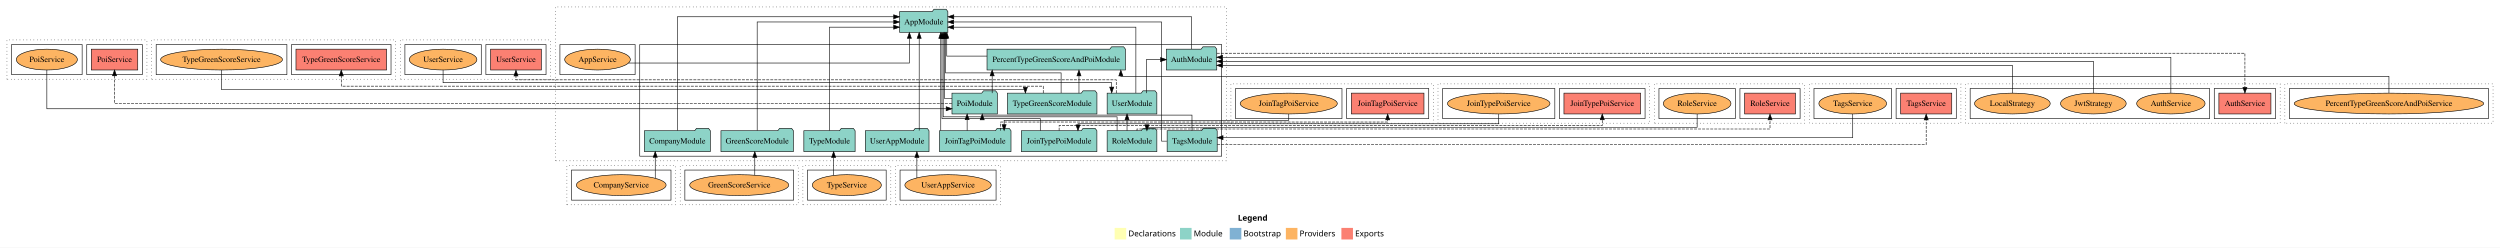
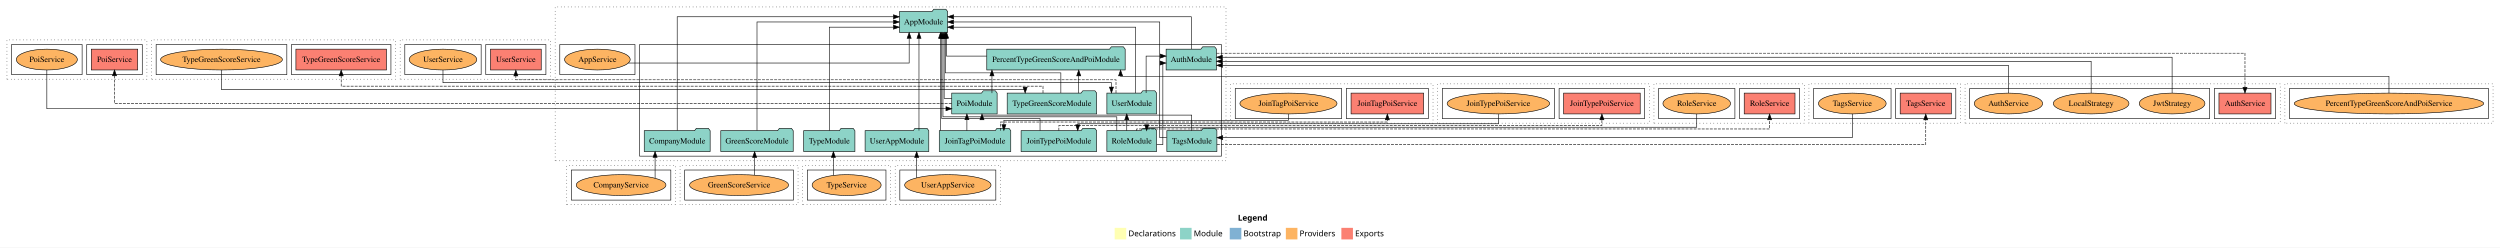
- <svg xmlns="http://www.w3.org/2000/svg" width="4322pt" height="428pt" viewBox="0.00 0.00 4322.00 428.00">
+ <svg xmlns="http://www.w3.org/2000/svg" width="4323pt" height="428pt" viewBox="0.00 0.00 4323.00 428.00">
  <g id="graph0" class="graph" transform="scale(1 1) rotate(0) translate(4 424)">
-     <polygon fill="#ffffff" stroke="transparent" points="-4,4 -4,-424 4318,-424 4318,4 -4,4" />
-     <text text-anchor="start" x="2136.009" y="-42.4" font-family="sans-serif" font-weight="bold" font-size="14.00" fill="#000000">Legend</text>
-     <polygon fill="#ffffb3" stroke="transparent" points="1923,-10 1923,-30 1943,-30 1943,-10 1923,-10" />
-     <text text-anchor="start" x="1946.629" y="-15.4" font-family="sans-serif" font-size="14.00" fill="#000000">  Declarations</text>
-     <polygon fill="#8dd3c7" stroke="transparent" points="2036,-10 2036,-30 2056,-30 2056,-10 2036,-10" />
-     <text text-anchor="start" x="2059.725" y="-15.4" font-family="sans-serif" font-size="14.00" fill="#000000">  Module</text>
-     <polygon fill="#80b1d3" stroke="transparent" points="2122,-10 2122,-30 2142,-30 2142,-10 2122,-10" />
-     <text text-anchor="start" x="2145.781" y="-15.4" font-family="sans-serif" font-size="14.00" fill="#000000">  Bootstrap</text>
-     <polygon fill="#fdb462" stroke="transparent" points="2219,-10 2219,-30 2239,-30 2239,-10 2219,-10" />
-     <text text-anchor="start" x="2242.673" y="-15.4" font-family="sans-serif" font-size="14.00" fill="#000000">  Providers</text>
-     <polygon fill="#fb8072" stroke="transparent" points="2315,-10 2315,-30 2335,-30 2335,-10 2315,-10" />
-     <text text-anchor="start" x="2338.726" y="-15.4" font-family="sans-serif" font-size="14.00" fill="#000000">  Exports</text>
+     <polygon fill="#ffffff" stroke="transparent" points="-4,4 -4,-424 4319,-424 4319,4 -4,4" />
+     <text text-anchor="start" x="2136.509" y="-42.4" font-family="sans-serif" font-weight="bold" font-size="14.00" fill="#000000">Legend</text>
+     <polygon fill="#ffffb3" stroke="transparent" points="1923.5,-10 1923.5,-30 1943.5,-30 1943.5,-10 1923.5,-10" />
+     <text text-anchor="start" x="1947.129" y="-15.4" font-family="sans-serif" font-size="14.00" fill="#000000">  Declarations</text>
+     <polygon fill="#8dd3c7" stroke="transparent" points="2036.5,-10 2036.5,-30 2056.5,-30 2056.5,-10 2036.5,-10" />
+     <text text-anchor="start" x="2060.225" y="-15.4" font-family="sans-serif" font-size="14.00" fill="#000000">  Module</text>
+     <polygon fill="#80b1d3" stroke="transparent" points="2122.5,-10 2122.5,-30 2142.5,-30 2142.5,-10 2122.5,-10" />
+     <text text-anchor="start" x="2146.281" y="-15.4" font-family="sans-serif" font-size="14.00" fill="#000000">  Bootstrap</text>
+     <polygon fill="#fdb462" stroke="transparent" points="2219.5,-10 2219.5,-30 2239.5,-30 2239.5,-10 2219.5,-10" />
+     <text text-anchor="start" x="2243.173" y="-15.4" font-family="sans-serif" font-size="14.00" fill="#000000">  Providers</text>
+     <polygon fill="#fb8072" stroke="transparent" points="2315.5,-10 2315.5,-30 2335.5,-30 2335.5,-10 2315.5,-10" />
+     <text text-anchor="start" x="2339.226" y="-15.4" font-family="sans-serif" font-size="14.00" fill="#000000">  Exports</text>
    <g id="clust1" class="cluster">
      <polygon fill="none" stroke="#000000" stroke-dasharray="1,5" points="956,-146 956,-412 2116,-412 2116,-146 956,-146" />
    </g>
    <g id="clust3" class="cluster">
      <polygon fill="none" stroke="#000000" points="1102,-154 1102,-347 2108,-347 2108,-154 1102,-154" />
    </g>
    <g id="clust6" class="cluster">
      <polygon fill="none" stroke="#000000" points="964,-295 964,-347 1094,-347 1094,-295 964,-295" />
    </g>
    <g id="clust7" class="cluster">
-       <polygon fill="none" stroke="#000000" stroke-dasharray="1,5" points="3394,-211 3394,-279 3938,-279 3938,-211 3394,-211" />
+       <polygon fill="none" stroke="#000000" stroke-dasharray="1,5" points="3394,-211 3394,-279 3939,-279 3939,-211 3394,-211" />
    </g>
    <g id="clust10" class="cluster">
-       <polygon fill="none" stroke="#000000" points="3824,-219 3824,-271 3930,-271 3930,-219 3824,-219" />
+       <polygon fill="none" stroke="#000000" points="3825,-219 3825,-271 3931,-271 3931,-219 3825,-219" />
    </g>
    <g id="clust12" class="cluster">
-       <polygon fill="none" stroke="#000000" points="3402,-219 3402,-271 3816,-271 3816,-219 3402,-219" />
+       <polygon fill="none" stroke="#000000" points="3402,-219 3402,-271 3817,-271 3817,-219 3402,-219" />
    </g>
    <g id="clust13" class="cluster">
      <polygon fill="none" stroke="#000000" stroke-dasharray="1,5" points="976,-70 976,-138 1164,-138 1164,-70 976,-70" />
    </g>
    <g id="clust18" class="cluster">
      <polygon fill="none" stroke="#000000" points="984,-78 984,-130 1156,-130 1156,-78 984,-78" />
    </g>
    <g id="clust19" class="cluster">
      <polygon fill="none" stroke="#000000" stroke-dasharray="1,5" points="1172,-70 1172,-138 1376,-138 1376,-70 1172,-70" />
    </g>
    <g id="clust24" class="cluster">
      <polygon fill="none" stroke="#000000" points="1180,-78 1180,-130 1368,-130 1368,-78 1180,-78" />
    </g>
    <g id="clust25" class="cluster">
      <polygon fill="none" stroke="#000000" stroke-dasharray="1,5" points="2124,-211 2124,-279 2474,-279 2474,-211 2124,-211" />
    </g>
    <g id="clust28" class="cluster">
      <polygon fill="none" stroke="#000000" points="2324,-219 2324,-271 2466,-271 2466,-219 2324,-219" />
    </g>
    <g id="clust30" class="cluster">
      <polygon fill="none" stroke="#000000" points="2132,-219 2132,-271 2316,-271 2316,-219 2132,-219" />
    </g>
    <g id="clust31" class="cluster">
      <polygon fill="none" stroke="#000000" stroke-dasharray="1,5" points="2482,-211 2482,-279 2848,-279 2848,-211 2482,-211" />
    </g>
    <g id="clust34" class="cluster">
      <polygon fill="none" stroke="#000000" points="2692,-219 2692,-271 2840,-271 2840,-219 2692,-219" />
    </g>
    <g id="clust36" class="cluster">
      <polygon fill="none" stroke="#000000" points="2490,-219 2490,-271 2684,-271 2684,-219 2490,-219" />
    </g>
    <g id="clust37" class="cluster">
-       <polygon fill="none" stroke="#000000" stroke-dasharray="1,5" points="3946,-211 3946,-279 4306,-279 4306,-211 3946,-211" />
+       <polygon fill="none" stroke="#000000" stroke-dasharray="1,5" points="3947,-211 3947,-279 4307,-279 4307,-211 3947,-211" />
    </g>
    <g id="clust42" class="cluster">
-       <polygon fill="none" stroke="#000000" points="3954,-219 3954,-271 4298,-271 4298,-219 3954,-219" />
+       <polygon fill="none" stroke="#000000" points="3955,-219 3955,-271 4299,-271 4299,-219 3955,-219" />
    </g>
    <g id="clust43" class="cluster">
      <polygon fill="none" stroke="#000000" stroke-dasharray="1,5" points="8,-287 8,-355 250,-355 250,-287 8,-287" />
    </g>
    <g id="clust46" class="cluster">
      <polygon fill="none" stroke="#000000" points="146,-295 146,-347 242,-347 242,-295 146,-295" />
    </g>
    <g id="clust48" class="cluster">
      <polygon fill="none" stroke="#000000" points="16,-295 16,-347 138,-347 138,-295 16,-295" />
    </g>
    <g id="clust49" class="cluster">
      <polygon fill="none" stroke="#000000" stroke-dasharray="1,5" points="2856,-211 2856,-279 3116,-279 3116,-211 2856,-211" />
    </g>
    <g id="clust52" class="cluster">
      <polygon fill="none" stroke="#000000" points="3004,-219 3004,-271 3108,-271 3108,-219 3004,-219" />
    </g>
    <g id="clust54" class="cluster">
      <polygon fill="none" stroke="#000000" points="2864,-219 2864,-271 2996,-271 2996,-219 2864,-219" />
    </g>
    <g id="clust55" class="cluster">
      <polygon fill="none" stroke="#000000" stroke-dasharray="1,5" points="3124,-211 3124,-279 3386,-279 3386,-211 3124,-211" />
    </g>
    <g id="clust58" class="cluster">
      <polygon fill="none" stroke="#000000" points="3274,-219 3274,-271 3378,-271 3378,-219 3274,-219" />
    </g>
    <g id="clust60" class="cluster">
      <polygon fill="none" stroke="#000000" points="3132,-219 3132,-271 3266,-271 3266,-219 3132,-219" />
    </g>
    <g id="clust61" class="cluster">
      <polygon fill="none" stroke="#000000" stroke-dasharray="1,5" points="258,-287 258,-355 680,-355 680,-287 258,-287" />
    </g>
    <g id="clust64" class="cluster">
      <polygon fill="none" stroke="#000000" points="500,-295 500,-347 672,-347 672,-295 500,-295" />
    </g>
    <g id="clust66" class="cluster">
      <polygon fill="none" stroke="#000000" points="266,-295 266,-347 492,-347 492,-295 266,-295" />
    </g>
    <g id="clust67" class="cluster">
      <polygon fill="none" stroke="#000000" stroke-dasharray="1,5" points="1384,-70 1384,-138 1536,-138 1536,-70 1384,-70" />
    </g>
    <g id="clust72" class="cluster">
      <polygon fill="none" stroke="#000000" points="1392,-78 1392,-130 1528,-130 1528,-78 1392,-78" />
    </g>
    <g id="clust73" class="cluster">
      <polygon fill="none" stroke="#000000" stroke-dasharray="1,5" points="1544,-70 1544,-138 1726,-138 1726,-70 1544,-70" />
    </g>
    <g id="clust78" class="cluster">
      <polygon fill="none" stroke="#000000" points="1552,-78 1552,-130 1718,-130 1718,-78 1552,-78" />
    </g>
    <g id="clust79" class="cluster">
      <polygon fill="none" stroke="#000000" stroke-dasharray="1,5" points="688,-287 688,-355 948,-355 948,-287 688,-287" />
    </g>
    <g id="clust82" class="cluster">
      <polygon fill="none" stroke="#000000" points="836,-295 836,-347 940,-347 940,-295 836,-295" />
    </g>
    <g id="clust84" class="cluster">
      <polygon fill="none" stroke="#000000" points="696,-295 696,-347 828,-347 828,-295 696,-295" />
    </g>
    <g id="node1" class="node">
      <polygon fill="#8dd3c7" stroke="#000000" points="2099.548,-339 2096.548,-343 2075.548,-343 2072.548,-339 2012.452,-339 2012.452,-303 2099.548,-303 2099.548,-339" />
      <text text-anchor="middle" x="2056" y="-316.8" font-family="Times,serif" font-size="14.00" fill="#000000">AuthModule</text>
    </g>
    <g id="node14" class="node">
      <polygon fill="#8dd3c7" stroke="#000000" points="1634.657,-404 1631.657,-408 1610.657,-408 1607.657,-404 1551.343,-404 1551.343,-368 1634.657,-368 1634.657,-404" />
      <text text-anchor="middle" x="1593" y="-381.8" font-family="Times,serif" font-size="14.00" fill="#000000">AppModule</text>
    </g>
    <g id="edge1" class="edge">
      <path fill="none" stroke="#000000" d="M2056,-339.292C2056,-361.206 2056,-395 2056,-395 2056,-395 1644.905,-395 1644.905,-395" />
      <polygon fill="#000000" stroke="#000000" points="1644.905,-391.5 1634.905,-395 1644.905,-398.5 1644.905,-391.5" />
    </g>
    <g id="node16" class="node">
-       <polygon fill="#fb8072" stroke="#000000" points="3921.976,-263 3832.024,-263 3832.024,-227 3921.976,-227 3921.976,-263" />
-       <text text-anchor="middle" x="3877" y="-240.8" font-family="Times,serif" font-size="14.00" fill="#000000">AuthService </text>
-     </g>
-     <g id="edge16" class="edge">
-       <path fill="none" stroke="#000000" stroke-dasharray="5,2" d="M2099.664,-332C2376.594,-332 3877,-332 3877,-332 3877,-332 3877,-273.026 3877,-273.026" />
-       <polygon fill="#000000" stroke="#000000" points="3880.5,-273.026 3877,-263.026 3873.5,-273.026 3880.5,-273.026" />
+       <polygon fill="#fb8072" stroke="#000000" points="3922.976,-263 3833.024,-263 3833.024,-227 3922.976,-227 3922.976,-263" />
+       <text text-anchor="middle" x="3878" y="-240.8" font-family="Times,serif" font-size="14.00" fill="#000000">AuthService </text>
+     </g>
+     <g id="edge17" class="edge">
+       <path fill="none" stroke="#000000" stroke-dasharray="5,2" d="M2099.688,-332C2376.77,-332 3878,-332 3878,-332 3878,-332 3878,-273.026 3878,-273.026" />
+       <polygon fill="#000000" stroke="#000000" points="3881.5,-273.026 3878,-263.026 3874.5,-273.026 3881.5,-273.026" />
    </g>
    <g id="node2" class="node">
      <polygon fill="#8dd3c7" stroke="#000000" points="1223.992,-198 1220.992,-202 1199.992,-202 1196.992,-198 1110.008,-198 1110.008,-162 1223.992,-162 1223.992,-198" />
      <text text-anchor="middle" x="1167" y="-175.8" font-family="Times,serif" font-size="14.00" fill="#000000">CompanyModule</text>
    </g>
    <g id="edge2" class="edge">
      <path fill="none" stroke="#000000" d="M1167,-198.331C1167,-250.324 1167,-395 1167,-395 1167,-395 1540.988,-395 1540.988,-395" />
      <polygon fill="#000000" stroke="#000000" points="1540.988,-398.5 1550.988,-395 1540.988,-391.5 1540.988,-398.5" />
    </g>
    <g id="node3" class="node">
      <polygon fill="#8dd3c7" stroke="#000000" points="1367.619,-198 1364.619,-202 1343.619,-202 1340.619,-198 1242.381,-198 1242.381,-162 1367.619,-162 1367.619,-198" />
      <text text-anchor="middle" x="1305" y="-175.8" font-family="Times,serif" font-size="14.00" fill="#000000">GreenScoreModule</text>
    </g>
    <g id="edge3" class="edge">
      <path fill="none" stroke="#000000" d="M1305,-198.281C1305,-248.697 1305,-386 1305,-386 1305,-386 1541.122,-386 1541.122,-386" />
      <polygon fill="#000000" stroke="#000000" points="1541.122,-389.5 1551.122,-386 1541.122,-382.5 1541.122,-389.5" />
    </g>
    <g id="node4" class="node">
      <polygon fill="#8dd3c7" stroke="#000000" points="1743.826,-198 1740.826,-202 1719.826,-202 1716.826,-198 1620.174,-198 1620.174,-162 1743.826,-162 1743.826,-198" />
      <text text-anchor="middle" x="1682" y="-175.8" font-family="Times,serif" font-size="14.00" fill="#000000">JoinTagPoiModule</text>
    </g>
    <g id="node7" class="node">
      <polygon fill="#8dd3c7" stroke="#000000" points="1720.223,-263 1717.223,-267 1696.223,-267 1693.223,-263 1641.777,-263 1641.777,-227 1720.223,-227 1720.223,-263" />
      <text text-anchor="middle" x="1681" y="-240.8" font-family="Times,serif" font-size="14.00" fill="#000000">PoiModule</text>
    </g>
-     <g id="edge29" class="edge">
+     <g id="edge30" class="edge">
      <path fill="none" stroke="#000000" d="M1667.963,-198.106C1667.963,-198.106 1667.963,-216.991 1667.963,-216.991" />
      <polygon fill="#000000" stroke="#000000" points="1664.463,-216.991 1667.963,-226.991 1671.463,-216.991 1664.463,-216.991" />
    </g>
    <g id="edge4" class="edge">
      <path fill="none" stroke="#000000" d="M1622.407,-198.281C1622.407,-198.281 1622.407,-357.76 1622.407,-357.76" />
      <polygon fill="#000000" stroke="#000000" points="1618.908,-357.76 1622.407,-367.76 1625.908,-357.76 1618.908,-357.76" />
    </g>
    <g id="node22" class="node">
      <polygon fill="#fb8072" stroke="#000000" points="2457.753,-263 2332.247,-263 2332.247,-227 2457.753,-227 2457.753,-263" />
      <text text-anchor="middle" x="2395" y="-240.8" font-family="Times,serif" font-size="14.00" fill="#000000">JoinTagPoiService </text>
    </g>
-     <g id="edge22" class="edge">
+     <g id="edge23" class="edge">
      <path fill="none" stroke="#000000" stroke-dasharray="5,2" d="M1726.01,-198.045C1726.01,-205.749 1726.01,-213 1726.01,-213 1726.01,-213 2395,-213 2395,-213 2395,-213 2395,-216.757 2395,-216.757" />
      <polygon fill="#000000" stroke="#000000" points="2391.5,-216.757 2395,-226.757 2398.5,-216.757 2391.5,-216.757" />
    </g>
    <g id="node5" class="node">
      <polygon fill="#8dd3c7" stroke="#000000" points="1892.326,-198 1889.326,-202 1868.326,-202 1865.326,-198 1761.674,-198 1761.674,-162 1892.326,-162 1892.326,-198" />
      <text text-anchor="middle" x="1827" y="-175.8" font-family="Times,serif" font-size="14.00" fill="#000000">JoinTypePoiModule</text>
    </g>
    <g id="edge5" class="edge">
      <path fill="none" stroke="#000000" d="M1794.419,-198.13C1794.419,-208.315 1794.419,-219 1794.419,-219 1794.419,-219 1624.478,-219 1624.478,-219 1624.478,-219 1624.478,-357.81 1624.478,-357.81" />
      <polygon fill="#000000" stroke="#000000" points="1620.978,-357.81 1624.478,-367.81 1627.978,-357.81 1620.978,-357.81" />
    </g>
    <g id="node24" class="node">
      <polygon fill="#fb8072" stroke="#000000" points="2832.253,-263 2699.747,-263 2699.747,-227 2832.253,-227 2832.253,-263" />
      <text text-anchor="middle" x="2766" y="-240.8" font-family="Times,serif" font-size="14.00" fill="#000000">JoinTypePoiService </text>
    </g>
-     <g id="edge24" class="edge">
+     <g id="edge25" class="edge">
      <path fill="none" stroke="#000000" stroke-dasharray="5,2" d="M1827,-198.159C1827,-203.043 1827,-207 1827,-207 1827,-207 2766,-207 2766,-207 2766,-207 2766,-216.89 2766,-216.89" />
      <polygon fill="#000000" stroke="#000000" points="2762.5,-216.89 2766,-226.89 2769.5,-216.89 2762.5,-216.89" />
    </g>
    <g id="node6" class="node">
      <polygon fill="#8dd3c7" stroke="#000000" points="1941.643,-339 1938.643,-343 1917.643,-343 1914.643,-339 1702.357,-339 1702.357,-303 1941.643,-303 1941.643,-339" />
      <text text-anchor="middle" x="1822" y="-316.8" font-family="Times,serif" font-size="14.00" fill="#000000">PercentTypeGreenScoreAndPoiModule</text>
    </g>
    <g id="edge6" class="edge">
      <path fill="none" stroke="#000000" d="M1702.419,-327C1664.746,-327 1632.758,-327 1632.758,-327 1632.758,-327 1632.758,-357.978 1632.758,-357.978" />
      <polygon fill="#000000" stroke="#000000" points="1629.258,-357.977 1632.758,-367.978 1636.258,-357.978 1629.258,-357.977" />
    </g>
-     <g id="edge26" class="edge">
+     <g id="edge27" class="edge">
      <path fill="none" stroke="#000000" d="M1711.27,-263.011C1711.27,-263.011 1711.27,-292.855 1711.27,-292.855" />
      <polygon fill="#000000" stroke="#000000" points="1707.77,-292.855 1711.27,-302.855 1714.77,-292.855 1707.77,-292.855" />
    </g>
    <g id="edge7" class="edge">
      <path fill="none" stroke="#000000" d="M1641.836,-254C1634.258,-254 1628.618,-254 1628.618,-254 1628.618,-254 1628.618,-357.923 1628.618,-357.923" />
      <polygon fill="#000000" stroke="#000000" points="1625.118,-357.923 1628.618,-367.923 1632.118,-357.923 1625.118,-357.923" />
    </g>
    <g id="node27" class="node">
      <polygon fill="#fb8072" stroke="#000000" points="234.151,-339 153.849,-339 153.849,-303 234.151,-303 234.151,-339" />
      <text text-anchor="middle" x="194" y="-316.8" font-family="Times,serif" font-size="14.00" fill="#000000">PoiService </text>
    </g>
-     <g id="edge31" class="edge">
+     <g id="edge32" class="edge">
      <path fill="none" stroke="#000000" stroke-dasharray="5,2" d="M1641.609,-245C1406.062,-245 194,-245 194,-245 194,-245 194,-292.989 194,-292.989" />
      <polygon fill="#000000" stroke="#000000" points="190.5,-292.989 194,-302.989 197.5,-292.989 190.5,-292.989" />
    </g>
    <g id="node8" class="node">
      <polygon fill="#8dd3c7" stroke="#000000" points="1995.992,-198 1992.992,-202 1971.992,-202 1968.992,-198 1910.008,-198 1910.008,-162 1995.992,-162 1995.992,-198" />
      <text text-anchor="middle" x="1953" y="-175.8" font-family="Times,serif" font-size="14.00" fill="#000000">RoleModule</text>
    </g>
+     <g id="edge15" class="edge">
+       <path fill="none" stroke="#000000" d="M1996.184,-174C2002.44,-174 2006.816,-174 2006.816,-174 2006.816,-174 2006.816,-315 2006.816,-315 2006.816,-315 2007.343,-315 2007.343,-315" />
+       <polygon fill="#000000" stroke="#000000" points="2002.08,-318.5 2012.08,-315 2002.08,-311.5 2002.08,-318.5" />
+     </g>
    <g id="node13" class="node">
      <polygon fill="#8dd3c7" stroke="#000000" points="1995.976,-263 1992.976,-267 1971.976,-267 1968.976,-263 1910.024,-263 1910.024,-227 1995.976,-227 1995.976,-263" />
      <text text-anchor="middle" x="1953" y="-240.8" font-family="Times,serif" font-size="14.00" fill="#000000">UserModule</text>
    </g>
-     <g id="edge41" class="edge">
+     <g id="edge42" class="edge">
      <path fill="none" stroke="#000000" d="M1944.402,-198.106C1944.402,-198.106 1944.402,-216.991 1944.402,-216.991" />
      <polygon fill="#000000" stroke="#000000" points="1940.902,-216.991 1944.402,-226.991 1947.902,-216.991 1940.902,-216.991" />
    </g>
    <g id="edge8" class="edge">
      <path fill="none" stroke="#000000" d="M1927.207,-198.055C1927.207,-209.439 1927.207,-222 1927.207,-222 1927.207,-222 1626.548,-222 1626.548,-222 1626.548,-222 1626.548,-357.822 1626.548,-357.822" />
      <polygon fill="#000000" stroke="#000000" points="1623.048,-357.822 1626.548,-367.822 1630.048,-357.823 1623.048,-357.822" />
    </g>
    <g id="node29" class="node">
      <polygon fill="#fb8072" stroke="#000000" points="3099.919,-263 3012.081,-263 3012.081,-227 3099.919,-227 3099.919,-263" />
      <text text-anchor="middle" x="3056" y="-240.8" font-family="Times,serif" font-size="14.00" fill="#000000">RoleService </text>
    </g>
-     <g id="edge33" class="edge">
+     <g id="edge34" class="edge">
      <path fill="none" stroke="#000000" stroke-dasharray="5,2" d="M1961.598,-198.08C1961.598,-199.846 1961.598,-201 1961.598,-201 1961.598,-201 3056,-201 3056,-201 3056,-201 3056,-216.85 3056,-216.85" />
      <polygon fill="#000000" stroke="#000000" points="3052.5,-216.849 3056,-226.85 3059.5,-216.85 3052.5,-216.849" />
    </g>
    <g id="node9" class="node">
      <polygon fill="#8dd3c7" stroke="#000000" points="2100.262,-198 2097.262,-202 2076.262,-202 2073.262,-198 2013.738,-198 2013.738,-162 2100.262,-162 2100.262,-198" />
      <text text-anchor="middle" x="2057" y="-175.8" font-family="Times,serif" font-size="14.00" fill="#000000">TagsModule</text>
    </g>
-     <g id="edge30" class="edge">
+     <g id="edge31" class="edge">
      <path fill="none" stroke="#000000" d="M2056.696,-198.044C2056.696,-210.563 2056.696,-225 2056.696,-225 2056.696,-225 1694.037,-225 1694.037,-225 1694.037,-225 1694.037,-225.185 1694.037,-225.185" />
      <polygon fill="#000000" stroke="#000000" points="1690.538,-216.845 1694.037,-226.846 1697.538,-216.846 1690.538,-216.845" />
    </g>
    <g id="edge9" class="edge">
-       <path fill="none" stroke="#000000" d="M2013.324,-180C2007.843,-180 2004.111,-180 2004.111,-180 2004.111,-180 2004.111,-386 2004.111,-386 2004.111,-386 1644.682,-386 1644.682,-386" />
-       <polygon fill="#000000" stroke="#000000" points="1644.682,-382.5 1634.682,-386 1644.682,-389.5 1644.682,-382.5" />
+       <path fill="none" stroke="#000000" d="M2013.469,-186C2006.436,-186 2001.406,-186 2001.406,-186 2001.406,-186 2001.406,-386 2001.406,-386 2001.406,-386 1644.787,-386 1644.787,-386" />
+       <polygon fill="#000000" stroke="#000000" points="1644.787,-382.5 1634.787,-386 1644.787,-389.5 1644.787,-382.5" />
    </g>
    <g id="node31" class="node">
      <polygon fill="#fb8072" stroke="#000000" points="3370.19,-263 3281.81,-263 3281.81,-227 3370.19,-227 3370.19,-263" />
      <text text-anchor="middle" x="3326" y="-240.8" font-family="Times,serif" font-size="14.00" fill="#000000">TagsService </text>
    </g>
-     <g id="edge35" class="edge">
+     <g id="edge36" class="edge">
      <path fill="none" stroke="#000000" stroke-dasharray="5,2" d="M2100.315,-174C2322.721,-174 3326,-174 3326,-174 3326,-174 3326,-216.716 3326,-216.716" />
      <polygon fill="#000000" stroke="#000000" points="3322.5,-216.716 3326,-226.716 3329.5,-216.716 3322.5,-216.716" />
    </g>
    <g id="node10" class="node">
      <polygon fill="#8dd3c7" stroke="#000000" points="1892.386,-263 1889.386,-267 1868.386,-267 1865.386,-263 1737.614,-263 1737.614,-227 1892.386,-227 1892.386,-263" />
      <text text-anchor="middle" x="1815" y="-240.8" font-family="Times,serif" font-size="14.00" fill="#000000">TypeGreenScoreModule</text>
    </g>
-     <g id="edge27" class="edge">
+     <g id="edge28" class="edge">
      <path fill="none" stroke="#000000" d="M1861.316,-263.011C1861.316,-263.011 1861.316,-292.855 1861.316,-292.855" />
      <polygon fill="#000000" stroke="#000000" points="1857.816,-292.855 1861.316,-302.855 1864.816,-292.855 1857.816,-292.855" />
    </g>
    <g id="edge10" class="edge">
      <path fill="none" stroke="#000000" d="M1830.439,-263.24C1830.439,-278.571 1830.439,-298 1830.439,-298 1830.439,-298 1630.688,-298 1630.688,-298 1630.688,-298 1630.688,-357.766 1630.688,-357.766" />
      <polygon fill="#000000" stroke="#000000" points="1627.188,-357.766 1630.688,-367.766 1634.188,-357.766 1627.188,-357.766" />
    </g>
    <g id="node33" class="node">
      <polygon fill="#fb8072" stroke="#000000" points="664.314,-339 507.686,-339 507.686,-303 664.314,-303 664.314,-339" />
      <text text-anchor="middle" x="586" y="-316.8" font-family="Times,serif" font-size="14.00" fill="#000000">TypeGreenScoreService </text>
    </g>
-     <g id="edge37" class="edge">
+     <g id="edge38" class="edge">
      <path fill="none" stroke="#000000" stroke-dasharray="5,2" d="M1799.561,-263.143C1799.561,-269.461 1799.561,-275 1799.561,-275 1799.561,-275 586,-275 586,-275 586,-275 586,-292.82 586,-292.82" />
      <polygon fill="#000000" stroke="#000000" points="582.5,-292.82 586,-302.82 589.5,-292.82 582.5,-292.82" />
    </g>
    <g id="node11" class="node">
      <polygon fill="#8dd3c7" stroke="#000000" points="1474.318,-198 1471.318,-202 1450.318,-202 1447.318,-198 1385.682,-198 1385.682,-162 1474.318,-162 1474.318,-198" />
      <text text-anchor="middle" x="1430" y="-175.8" font-family="Times,serif" font-size="14.00" fill="#000000">TypeModule</text>
    </g>
    <g id="edge11" class="edge">
      <path fill="none" stroke="#000000" d="M1430,-198.18C1430,-246.949 1430,-377 1430,-377 1430,-377 1541.023,-377 1541.023,-377" />
      <polygon fill="#000000" stroke="#000000" points="1541.024,-380.5 1551.023,-377 1541.023,-373.5 1541.024,-380.5" />
    </g>
    <g id="node12" class="node">
      <polygon fill="#8dd3c7" stroke="#000000" points="1602.083,-198 1599.083,-202 1578.083,-202 1575.083,-198 1491.917,-198 1491.917,-162 1602.083,-162 1602.083,-198" />
      <text text-anchor="middle" x="1547" y="-175.8" font-family="Times,serif" font-size="14.00" fill="#000000">UserAppModule</text>
    </g>
    <g id="edge12" class="edge">
      <path fill="none" stroke="#000000" d="M1585.085,-198.281C1585.085,-198.281 1585.085,-357.76 1585.085,-357.76" />
      <polygon fill="#000000" stroke="#000000" points="1581.585,-357.76 1585.085,-367.76 1588.585,-357.76 1581.585,-357.76" />
    </g>
-     <g id="edge15" class="edge">
-       <path fill="none" stroke="#000000" d="M1977.849,-263.011C1977.849,-285.485 1977.849,-321 1977.849,-321 1977.849,-321 2002.355,-321 2002.355,-321" />
-       <polygon fill="#000000" stroke="#000000" points="2002.355,-324.5 2012.355,-321 2002.355,-317.5 2002.355,-324.5" />
+     <g id="edge16" class="edge">
+       <path fill="none" stroke="#000000" d="M1977.849,-263.199C1977.849,-287.356 1977.849,-327 1977.849,-327 1977.849,-327 2002.355,-327 2002.355,-327" />
+       <polygon fill="#000000" stroke="#000000" points="2002.355,-330.5 2012.355,-327 2002.355,-323.5 2002.355,-330.5" />
    </g>
    <g id="edge13" class="edge">
      <path fill="none" stroke="#000000" d="M1959.71,-263.077C1959.71,-299.229 1959.71,-377 1959.71,-377 1959.71,-377 1644.709,-377 1644.709,-377" />
      <polygon fill="#000000" stroke="#000000" points="1644.709,-373.5 1634.709,-377 1644.709,-380.5 1644.709,-373.5" />
    </g>
    <g id="node37" class="node">
      <polygon fill="#fb8072" stroke="#000000" points="931.904,-339 844.096,-339 844.096,-303 931.904,-303 931.904,-339" />
      <text text-anchor="middle" x="888" y="-316.8" font-family="Times,serif" font-size="14.00" fill="#000000">UserService </text>
    </g>
-     <g id="edge42" class="edge">
+     <g id="edge43" class="edge">
      <path fill="none" stroke="#000000" stroke-dasharray="5,2" d="M1925.792,-263.103C1925.792,-274.086 1925.792,-286 1925.792,-286 1925.792,-286 888,-286 888,-286 888,-286 888,-292.68 888,-292.68" />
      <polygon fill="#000000" stroke="#000000" points="884.5,-292.68 888,-302.68 891.5,-292.68 884.5,-292.68" />
    </g>
    <g id="node15" class="node">
      <ellipse fill="#fdb462" stroke="#000000" cx="1029" cy="-321" rx="56.741" ry="18" />
      <text text-anchor="middle" x="1029" y="-316.8" font-family="Times,serif" font-size="14.00" fill="#000000">AppService</text>
    </g>
    <g id="edge14" class="edge">
      <path fill="none" stroke="#000000" d="M1082.665,-315C1219.031,-315 1568.128,-315 1568.128,-315 1568.128,-315 1568.128,-357.716 1568.128,-357.716" />
      <polygon fill="#000000" stroke="#000000" points="1564.628,-357.716 1568.128,-367.716 1571.628,-357.716 1564.628,-357.716" />
    </g>
    <g id="node17" class="node">
-       <ellipse fill="#fdb462" stroke="#000000" cx="3749" cy="-245" rx="59.108" ry="18" />
-       <text text-anchor="middle" x="3749" y="-240.8" font-family="Times,serif" font-size="14.00" fill="#000000">AuthService</text>
-     </g>
-     <g id="edge17" class="edge">
-       <path fill="none" stroke="#000000" d="M3749,-263.153C3749,-286.757 3749,-325 3749,-325 3749,-325 2109.551,-325 2109.551,-325" />
-       <polygon fill="#000000" stroke="#000000" points="2109.551,-321.5 2099.551,-325 2109.551,-328.5 2109.551,-321.5" />
+       <ellipse fill="#fdb462" stroke="#000000" cx="3469" cy="-245" rx="59.108" ry="18" />
+       <text text-anchor="middle" x="3469" y="-240.8" font-family="Times,serif" font-size="14.00" fill="#000000">AuthService</text>
+     </g>
+     <g id="edge18" class="edge">
+       <path fill="none" stroke="#000000" d="M3469,-263.035C3469,-282.576 3469,-311 3469,-311 3469,-311 2109.838,-311 2109.838,-311" />
+       <polygon fill="#000000" stroke="#000000" points="2109.838,-307.5 2099.838,-311 2109.838,-314.5 2109.838,-307.5" />
    </g>
    <g id="node18" class="node">
-       <ellipse fill="#fdb462" stroke="#000000" cx="3615" cy="-245" rx="56.756" ry="18" />
-       <text text-anchor="middle" x="3615" y="-240.8" font-family="Times,serif" font-size="14.00" fill="#000000">JwtStrategy</text>
-     </g>
-     <g id="edge18" class="edge">
-       <path fill="none" stroke="#000000" d="M3615,-263.045C3615,-284.662 3615,-318 3615,-318 3615,-318 2109.734,-318 2109.734,-318" />
-       <polygon fill="#000000" stroke="#000000" points="2109.734,-314.5 2099.734,-318 2109.734,-321.5 2109.734,-314.5" />
+       <ellipse fill="#fdb462" stroke="#000000" cx="3752" cy="-245" rx="56.756" ry="18" />
+       <text text-anchor="middle" x="3752" y="-240.8" font-family="Times,serif" font-size="14.00" fill="#000000">JwtStrategy</text>
+     </g>
+     <g id="edge19" class="edge">
+       <path fill="none" stroke="#000000" d="M3752,-263.153C3752,-286.757 3752,-325 3752,-325 3752,-325 2109.628,-325 2109.628,-325" />
+       <polygon fill="#000000" stroke="#000000" points="2109.628,-321.5 2099.628,-325 2109.628,-328.5 2109.628,-321.5" />
    </g>
    <g id="node19" class="node">
-       <ellipse fill="#fdb462" stroke="#000000" cx="3475" cy="-245" rx="65.405" ry="18" />
-       <text text-anchor="middle" x="3475" y="-240.8" font-family="Times,serif" font-size="14.00" fill="#000000">LocalStrategy</text>
-     </g>
-     <g id="edge19" class="edge">
-       <path fill="none" stroke="#000000" d="M3475,-263.035C3475,-282.576 3475,-311 3475,-311 3475,-311 2109.633,-311 2109.633,-311" />
-       <polygon fill="#000000" stroke="#000000" points="2109.633,-307.5 2099.633,-311 2109.632,-314.5 2109.633,-307.5" />
+       <ellipse fill="#fdb462" stroke="#000000" cx="3612" cy="-245" rx="65.405" ry="18" />
+       <text text-anchor="middle" x="3612" y="-240.8" font-family="Times,serif" font-size="14.00" fill="#000000">LocalStrategy</text>
+     </g>
+     <g id="edge20" class="edge">
+       <path fill="none" stroke="#000000" d="M3612,-263.045C3612,-284.662 3612,-318 3612,-318 3612,-318 2109.65,-318 2109.65,-318" />
+       <polygon fill="#000000" stroke="#000000" points="2109.65,-314.5 2099.65,-318 2109.65,-321.5 2109.65,-314.5" />
    </g>
    <g id="node20" class="node">
      <ellipse fill="#fdb462" stroke="#000000" cx="1070" cy="-104" rx="77.59" ry="18" />
      <text text-anchor="middle" x="1070" y="-99.8" font-family="Times,serif" font-size="14.00" fill="#000000">CompanyService</text>
    </g>
-     <g id="edge20" class="edge">
+     <g id="edge21" class="edge">
      <path fill="none" stroke="#000000" d="M1128.774,-115.875C1128.774,-115.875 1128.774,-151.989 1128.774,-151.989" />
      <polygon fill="#000000" stroke="#000000" points="1125.275,-151.989 1128.774,-161.989 1132.275,-151.989 1125.275,-151.989" />
    </g>
    <g id="node21" class="node">
      <ellipse fill="#fdb462" stroke="#000000" cx="1274" cy="-104" rx="85.63" ry="18" />
      <text text-anchor="middle" x="1274" y="-99.8" font-family="Times,serif" font-size="14.00" fill="#000000">GreenScoreService</text>
    </g>
-     <g id="edge21" class="edge">
+     <g id="edge22" class="edge">
      <path fill="none" stroke="#000000" d="M1300.878,-121.246C1300.878,-121.246 1300.878,-151.763 1300.878,-151.763" />
      <polygon fill="#000000" stroke="#000000" points="1297.378,-151.763 1300.878,-161.763 1304.378,-151.763 1297.378,-151.763" />
    </g>
    <g id="node23" class="node">
      <ellipse fill="#fdb462" stroke="#000000" cx="2224" cy="-245" rx="83.966" ry="18" />
      <text text-anchor="middle" x="2224" y="-240.8" font-family="Times,serif" font-size="14.00" fill="#000000">JoinTagPoiService</text>
    </g>
-     <g id="edge23" class="edge">
+     <g id="edge24" class="edge">
      <path fill="none" stroke="#000000" d="M2224,-226.798C2224,-220.972 2224,-216 2224,-216 2224,-216 1731.909,-216 1731.909,-216 1731.909,-216 1731.909,-208.422 1731.909,-208.422" />
      <polygon fill="#000000" stroke="#000000" points="1735.409,-208.422 1731.909,-198.422 1728.409,-208.422 1735.409,-208.422" />
    </g>
    <g id="node25" class="node">
      <ellipse fill="#fdb462" stroke="#000000" cx="2587" cy="-245" rx="88.624" ry="18" />
      <text text-anchor="middle" x="2587" y="-240.8" font-family="Times,serif" font-size="14.00" fill="#000000">JoinTypePoiService</text>
    </g>
-     <g id="edge25" class="edge">
+     <g id="edge26" class="edge">
      <path fill="none" stroke="#000000" d="M2587,-226.68C2587,-218.212 2587,-210 2587,-210 2587,-210 1859.581,-210 1859.581,-210 1859.581,-210 1859.581,-208.143 1859.581,-208.143" />
      <polygon fill="#000000" stroke="#000000" points="1863.081,-208.143 1859.581,-198.143 1856.081,-208.143 1863.081,-208.143" />
    </g>
    <g id="node26" class="node">
-       <ellipse fill="#fdb462" stroke="#000000" cx="4126" cy="-245" rx="163.744" ry="18" />
-       <text text-anchor="middle" x="4126" y="-240.8" font-family="Times,serif" font-size="14.00" fill="#000000">PercentTypeGreenScoreAndPoiService</text>
-     </g>
-     <g id="edge28" class="edge">
-       <path fill="none" stroke="#000000" d="M4126,-263.037C4126,-276.291 4126,-292 4126,-292 4126,-292 1933.682,-292 1933.682,-292 1933.682,-292 1933.682,-293.08 1933.682,-293.08" />
+       <ellipse fill="#fdb462" stroke="#000000" cx="4127" cy="-245" rx="163.744" ry="18" />
+       <text text-anchor="middle" x="4127" y="-240.8" font-family="Times,serif" font-size="14.00" fill="#000000">PercentTypeGreenScoreAndPoiService</text>
+     </g>
+     <g id="edge29" class="edge">
+       <path fill="none" stroke="#000000" d="M4127,-263.037C4127,-276.291 4127,-292 4127,-292 4127,-292 1933.682,-292 1933.682,-292 1933.682,-292 1933.682,-293.08 1933.682,-293.08" />
      <polygon fill="#000000" stroke="#000000" points="1930.182,-292.798 1933.682,-302.798 1937.182,-292.799 1930.182,-292.798" />
    </g>
    <g id="node28" class="node">
      <ellipse fill="#fdb462" stroke="#000000" cx="77" cy="-321" rx="52.745" ry="18" />
      <text text-anchor="middle" x="77" y="-316.8" font-family="Times,serif" font-size="14.00" fill="#000000">PoiService</text>
    </g>
-     <g id="edge32" class="edge">
+     <g id="edge33" class="edge">
      <path fill="none" stroke="#000000" d="M77,-302.974C77,-278.023 77,-236 77,-236 77,-236 1631.749,-236 1631.749,-236" />
      <polygon fill="#000000" stroke="#000000" points="1631.749,-239.5 1641.749,-236 1631.749,-232.5 1631.749,-239.5" />
    </g>
    <g id="node30" class="node">
      <ellipse fill="#fdb462" stroke="#000000" cx="2930" cy="-245" rx="58.463" ry="18" />
      <text text-anchor="middle" x="2930" y="-240.8" font-family="Times,serif" font-size="14.00" fill="#000000">RoleService</text>
    </g>
-     <g id="edge34" class="edge">
+     <g id="edge35" class="edge">
      <path fill="none" stroke="#000000" d="M2930,-226.898C2930,-215.914 2930,-204 2930,-204 2930,-204 1978.793,-204 1978.793,-204 1978.793,-204 1978.793,-203.419 1978.793,-203.419" />
      <polygon fill="#000000" stroke="#000000" points="1982.293,-208.19 1978.793,-198.19 1975.293,-208.19 1982.293,-208.19" />
    </g>
    <g id="node32" class="node">
      <ellipse fill="#fdb462" stroke="#000000" cx="3199" cy="-245" rx="58.525" ry="18" />
      <text text-anchor="middle" x="3199" y="-240.8" font-family="Times,serif" font-size="14.00" fill="#000000">TagsService</text>
    </g>
-     <g id="edge36" class="edge">
+     <g id="edge37" class="edge">
      <path fill="none" stroke="#000000" d="M3199,-226.977C3199,-209.627 3199,-186 3199,-186 3199,-186 2110.373,-186 2110.373,-186" />
      <polygon fill="#000000" stroke="#000000" points="2110.373,-182.5 2100.373,-186 2110.373,-189.5 2110.373,-182.5" />
    </g>
    <g id="node34" class="node">
      <ellipse fill="#fdb462" stroke="#000000" cx="379" cy="-321" rx="105.316" ry="18" />
      <text text-anchor="middle" x="379" y="-316.8" font-family="Times,serif" font-size="14.00" fill="#000000">TypeGreenScoreService</text>
    </g>
-     <g id="edge38" class="edge">
+     <g id="edge39" class="edge">
      <path fill="none" stroke="#000000" d="M379,-302.813C379,-287.818 379,-269 379,-269 379,-269 1768.684,-269 1768.684,-269 1768.684,-269 1768.684,-268.419 1768.684,-268.419" />
      <polygon fill="#000000" stroke="#000000" points="1772.185,-273.19 1768.684,-263.19 1765.185,-273.19 1772.185,-273.19" />
    </g>
    <g id="node35" class="node">
      <ellipse fill="#fdb462" stroke="#000000" cx="1460" cy="-104" rx="59.67" ry="18" />
      <text text-anchor="middle" x="1460" y="-99.8" font-family="Times,serif" font-size="14.00" fill="#000000">TypeService</text>
    </g>
-     <g id="edge39" class="edge">
+     <g id="edge40" class="edge">
      <path fill="none" stroke="#000000" d="M1437.162,-120.867C1437.162,-120.867 1437.162,-151.853 1437.162,-151.853" />
      <polygon fill="#000000" stroke="#000000" points="1433.662,-151.853 1437.162,-161.853 1440.662,-151.853 1433.662,-151.853" />
    </g>
    <g id="node36" class="node">
      <ellipse fill="#fdb462" stroke="#000000" cx="1635" cy="-104" rx="74.698" ry="18" />
      <text text-anchor="middle" x="1635" y="-99.8" font-family="Times,serif" font-size="14.00" fill="#000000">UserAppService</text>
    </g>
-     <g id="edge40" class="edge">
+     <g id="edge41" class="edge">
      <path fill="none" stroke="#000000" d="M1581.096,-116.55C1581.096,-116.55 1581.096,-151.742 1581.096,-151.742" />
      <polygon fill="#000000" stroke="#000000" points="1577.597,-151.742 1581.096,-161.742 1584.597,-151.742 1577.597,-151.742" />
    </g>
    <g id="node38" class="node">
      <ellipse fill="#fdb462" stroke="#000000" cx="762" cy="-321" rx="58.441" ry="18" />
      <text text-anchor="middle" x="762" y="-316.8" font-family="Times,serif" font-size="14.00" fill="#000000">UserService</text>
    </g>
-     <g id="edge43" class="edge">
+     <g id="edge44" class="edge">
      <path fill="none" stroke="#000000" d="M762,-302.873C762,-292.289 762,-281 762,-281 762,-281 1917.902,-281 1917.902,-281 1917.902,-281 1917.902,-273.422 1917.902,-273.422" />
      <polygon fill="#000000" stroke="#000000" points="1921.402,-273.422 1917.902,-263.422 1914.402,-273.422 1921.402,-273.422" />
    </g>
  </g>
</svg>
